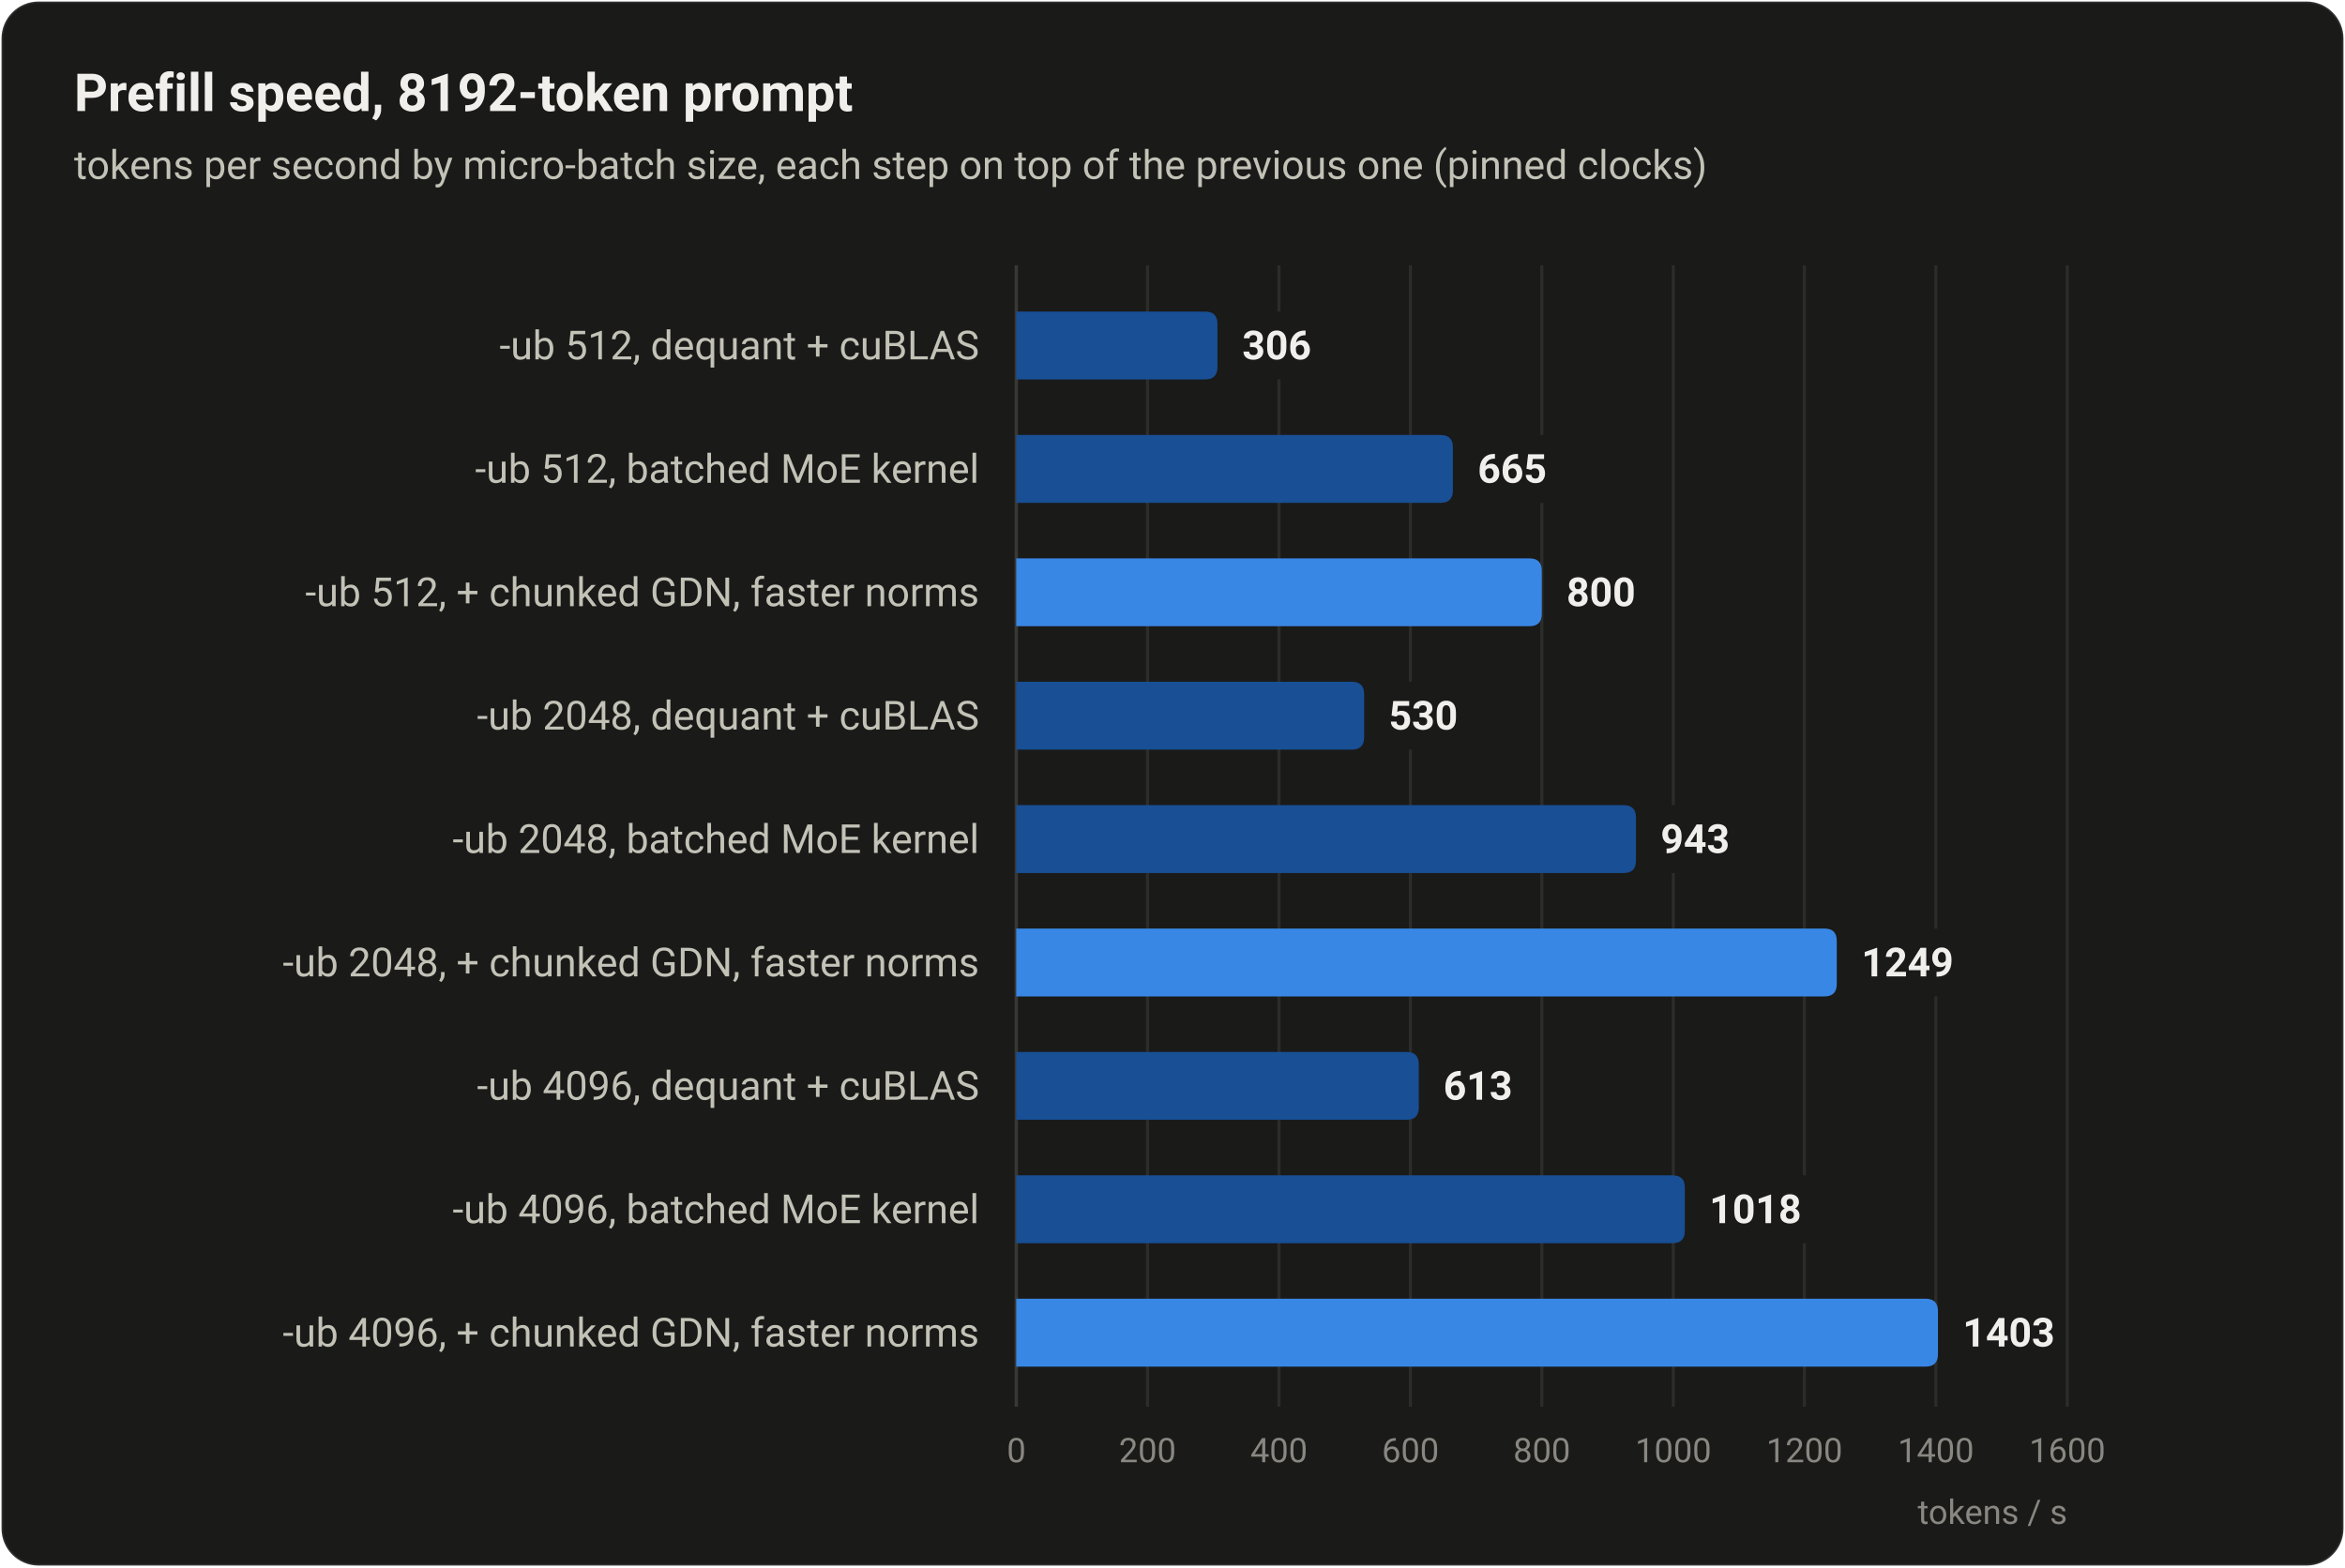
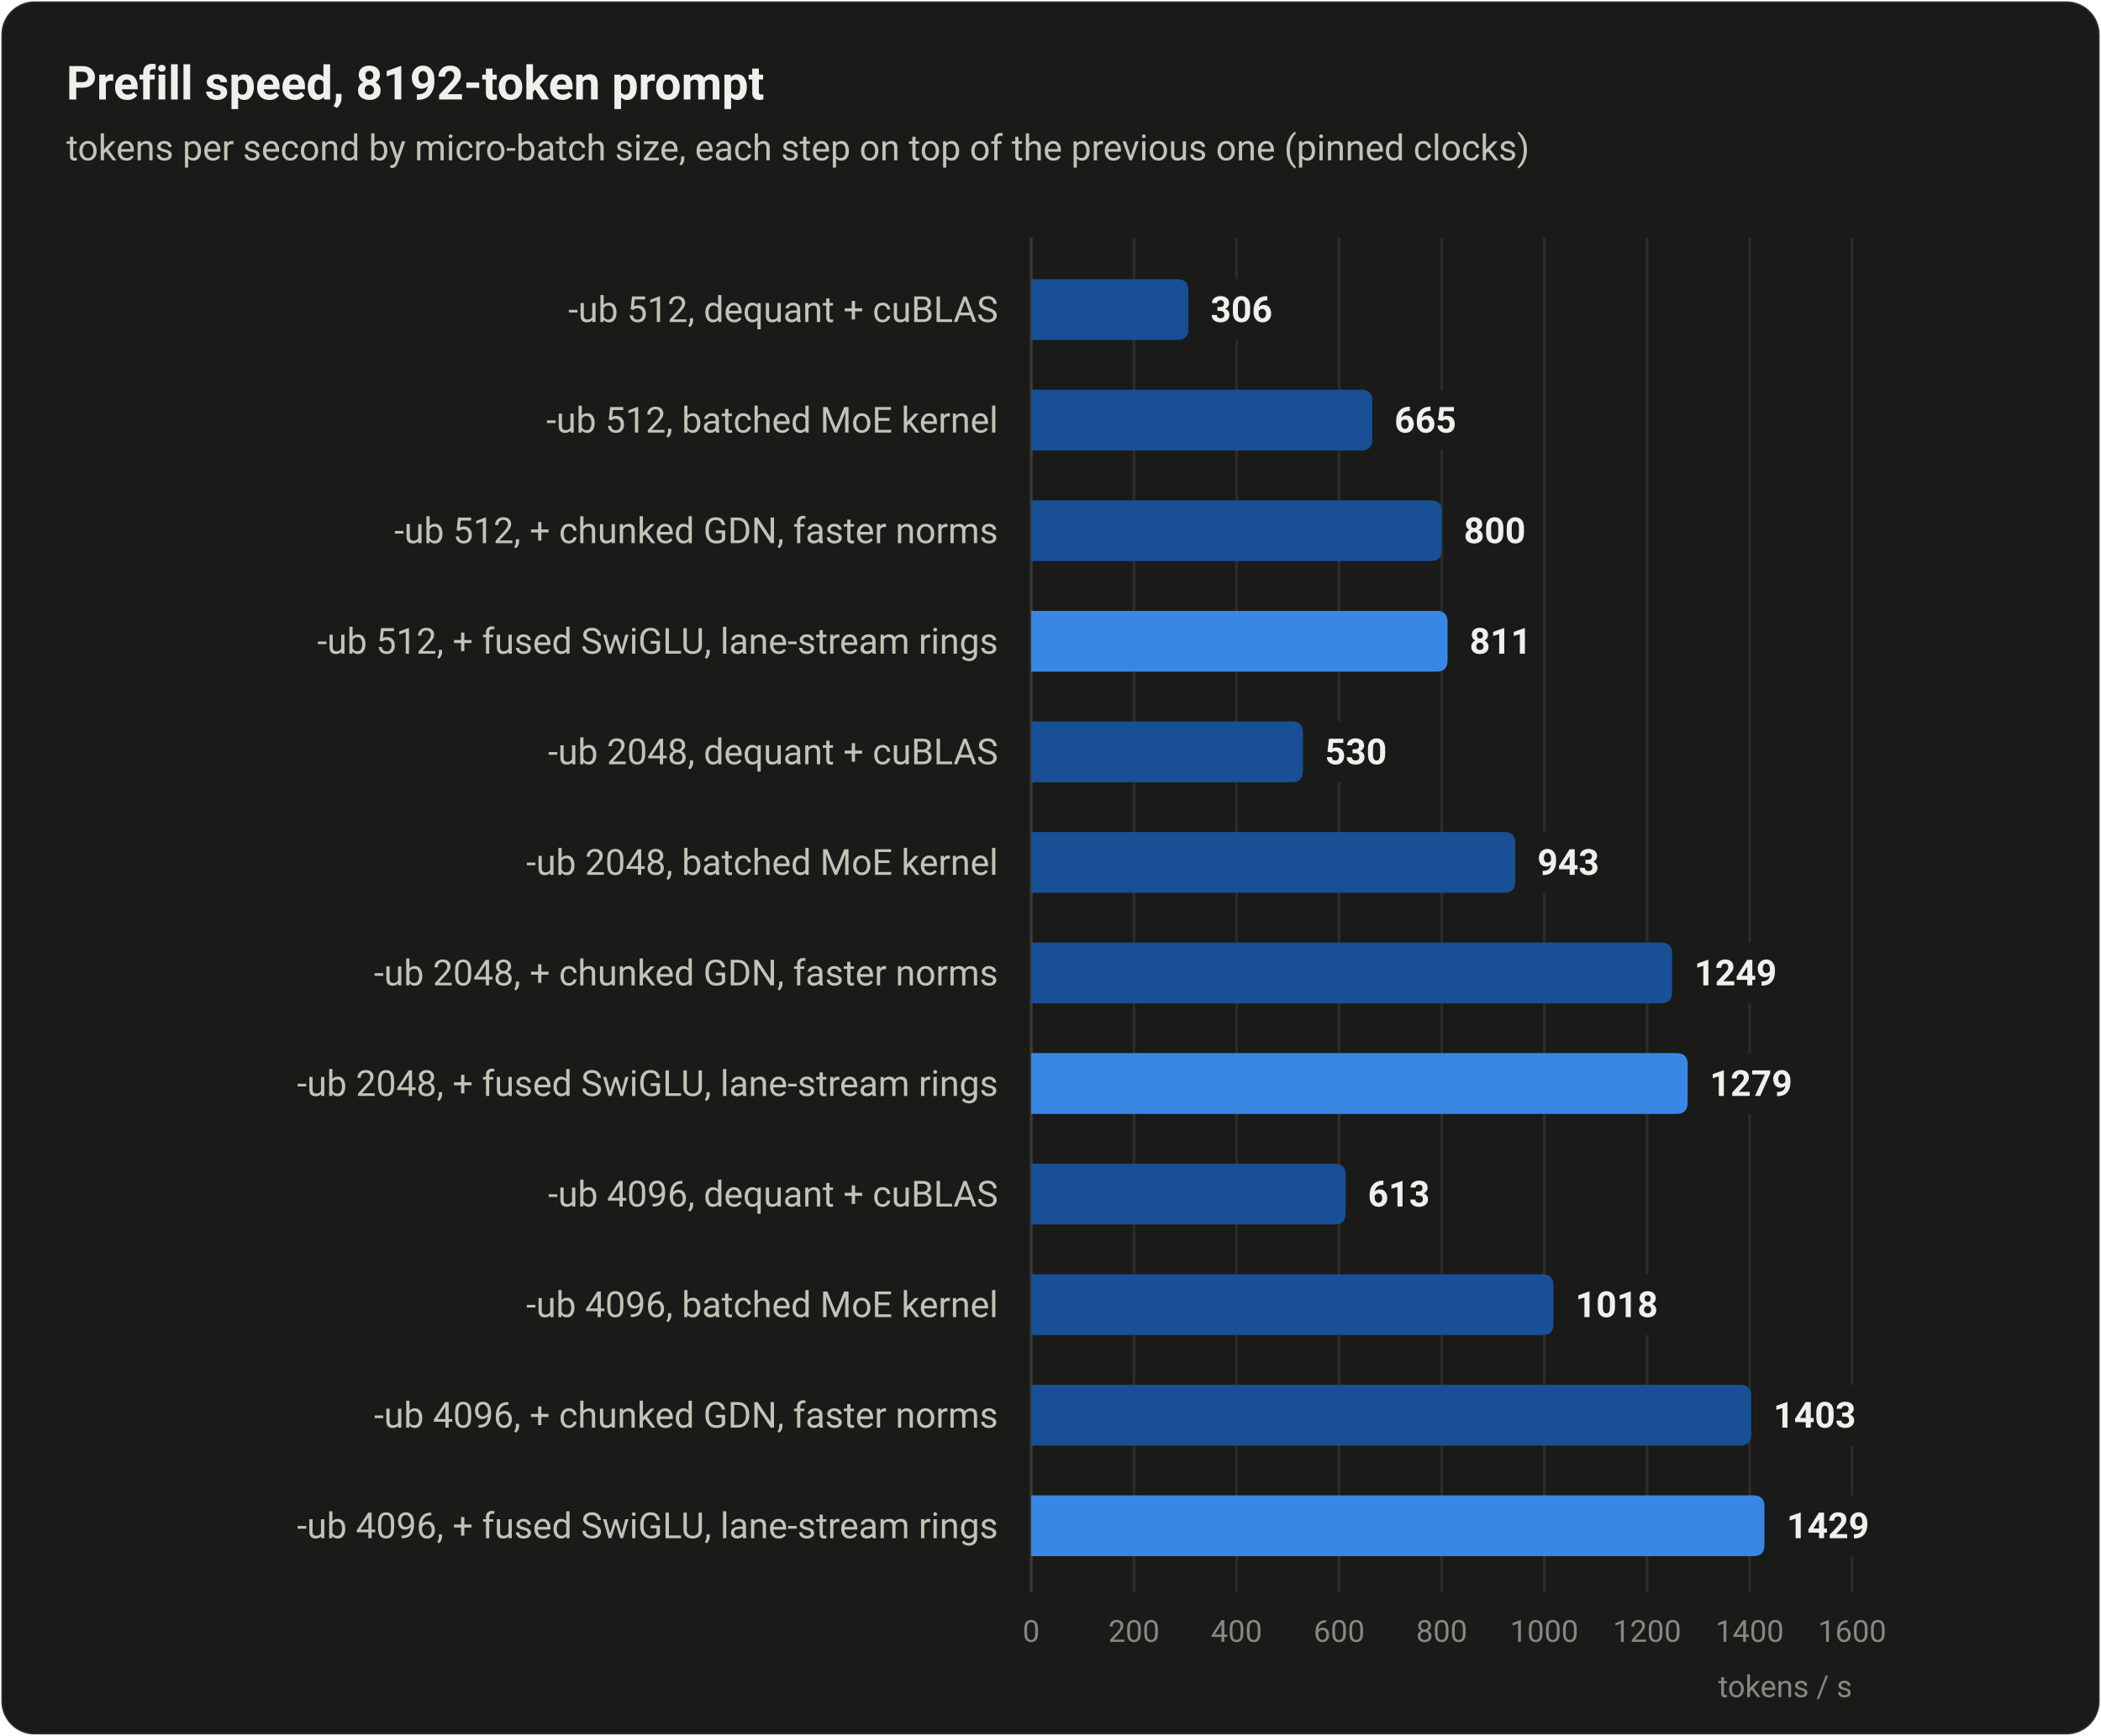
- <svg xmlns="http://www.w3.org/2000/svg" width="760" height="508" viewBox="0 0 760 508" font-family="system-ui, -apple-system, Segoe UI, Roboto, sans-serif" role="img" aria-label="Prefill speed, 8192-token prompt">
-   <rect x="0.5" y="0.5" width="759" height="507" rx="12" fill="#1a1a19" stroke="rgba(255,255,255,0.10)" />
+ <svg xmlns="http://www.w3.org/2000/svg" width="760" height="628" viewBox="0 0 760 628" font-family="system-ui, -apple-system, Segoe UI, Roboto, sans-serif" role="img" aria-label="Prefill speed, 8192-token prompt">
+   <rect x="0.5" y="0.5" width="759" height="627" rx="12" fill="#1a1a19" stroke="rgba(255,255,255,0.10)" />
  <text x="24" y="36" font-size="17" font-weight="600" fill="#f0efec">Prefill speed, 8192-token prompt</text>
  <text x="24" y="58" font-size="13" fill="#c3c2b7">tokens per second by micro-batch size, each step on top of the previous one (pinned clocks)</text>
-   <line x1="329.4" y1="86" x2="329.4" y2="456" stroke="#2c2c2a" stroke-width="1" />
-   <text x="329.4" y="474" font-size="11" fill="#898781" text-anchor="middle">0</text>
-   <line x1="371.9" y1="86" x2="371.9" y2="456" stroke="#2c2c2a" stroke-width="1" />
-   <text x="371.9" y="474" font-size="11" fill="#898781" text-anchor="middle">200</text>
-   <line x1="414.5" y1="86" x2="414.5" y2="456" stroke="#2c2c2a" stroke-width="1" />
-   <text x="414.5" y="474" font-size="11" fill="#898781" text-anchor="middle">400</text>
-   <line x1="457.1" y1="86" x2="457.1" y2="456" stroke="#2c2c2a" stroke-width="1" />
-   <text x="457.1" y="474" font-size="11" fill="#898781" text-anchor="middle">600</text>
-   <line x1="499.7" y1="86" x2="499.7" y2="456" stroke="#2c2c2a" stroke-width="1" />
-   <text x="499.7" y="474" font-size="11" fill="#898781" text-anchor="middle">800</text>
-   <line x1="542.3" y1="86" x2="542.3" y2="456" stroke="#2c2c2a" stroke-width="1" />
-   <text x="542.3" y="474" font-size="11" fill="#898781" text-anchor="middle">1000</text>
-   <line x1="584.8" y1="86" x2="584.8" y2="456" stroke="#2c2c2a" stroke-width="1" />
-   <text x="584.8" y="474" font-size="11" fill="#898781" text-anchor="middle">1200</text>
-   <line x1="627.4" y1="86" x2="627.4" y2="456" stroke="#2c2c2a" stroke-width="1" />
-   <text x="627.4" y="474" font-size="11" fill="#898781" text-anchor="middle">1400</text>
-   <line x1="670.0" y1="86" x2="670.0" y2="456" stroke="#2c2c2a" stroke-width="1" />
-   <text x="670.0" y="474" font-size="11" fill="#898781" text-anchor="middle">1600</text>
-   <line x1="329.36" y1="86" x2="329.36" y2="456" stroke="#383835" stroke-width="1" />
-   <text x="670" y="494" font-size="11" fill="#898781" text-anchor="end">tokens / s</text>
+   <line x1="373.0" y1="86" x2="373.0" y2="576" stroke="#2c2c2a" stroke-width="1" />
+   <text x="373.0" y="594" font-size="11" fill="#898781" text-anchor="middle">0</text>
+   <line x1="410.2" y1="86" x2="410.2" y2="576" stroke="#2c2c2a" stroke-width="1" />
+   <text x="410.2" y="594" font-size="11" fill="#898781" text-anchor="middle">200</text>
+   <line x1="447.3" y1="86" x2="447.3" y2="576" stroke="#2c2c2a" stroke-width="1" />
+   <text x="447.3" y="594" font-size="11" fill="#898781" text-anchor="middle">400</text>
+   <line x1="484.4" y1="86" x2="484.4" y2="576" stroke="#2c2c2a" stroke-width="1" />
+   <text x="484.4" y="594" font-size="11" fill="#898781" text-anchor="middle">600</text>
+   <line x1="521.5" y1="86" x2="521.5" y2="576" stroke="#2c2c2a" stroke-width="1" />
+   <text x="521.5" y="594" font-size="11" fill="#898781" text-anchor="middle">800</text>
+   <line x1="558.6" y1="86" x2="558.6" y2="576" stroke="#2c2c2a" stroke-width="1" />
+   <text x="558.6" y="594" font-size="11" fill="#898781" text-anchor="middle">1000</text>
+   <line x1="595.8" y1="86" x2="595.8" y2="576" stroke="#2c2c2a" stroke-width="1" />
+   <text x="595.8" y="594" font-size="11" fill="#898781" text-anchor="middle">1200</text>
+   <line x1="632.9" y1="86" x2="632.9" y2="576" stroke="#2c2c2a" stroke-width="1" />
+   <text x="632.9" y="594" font-size="11" fill="#898781" text-anchor="middle">1400</text>
+   <line x1="670.0" y1="86" x2="670.0" y2="576" stroke="#2c2c2a" stroke-width="1" />
+   <text x="670.0" y="594" font-size="11" fill="#898781" text-anchor="middle">1600</text>
+   <line x1="373.04" y1="86" x2="373.04" y2="576" stroke="#383835" stroke-width="1" />
+   <text x="670" y="614" font-size="11" fill="#898781" text-anchor="end">tokens / s</text>
  <g fill="#184f95">
-     <path d="M329.36,101.0 H390.571 Q394.571,101.0 394.571,105.0 V119.0 Q394.571,123.0 390.571,123.0 H329.36 Z" />
+     <path d="M373.04,101.0 H425.889 Q429.889,101.0 429.889,105.0 V119.0 Q429.889,123.0 425.889,123.0 H373.04 Z" />
  </g>
-   <text x="317.36" y="116.5" font-size="13" fill="#c3c2b7" text-anchor="end">-ub 512, dequant + cuBLAS</text>
-   <rect x="397.6" y="101.0" width="29.8" height="22" fill="#1a1a19" />
-   <text x="402.6" y="116.5" font-size="13" font-weight="600" fill="#f0efec" stroke="#1a1a19" stroke-width="5" stroke-linejoin="round" paint-order="stroke">306</text>
+   <text x="361.04" y="116.5" font-size="13" fill="#c3c2b7" text-anchor="end">-ub 512, dequant + cuBLAS</text>
+   <rect x="432.9" y="101.0" width="29.8" height="22" fill="#1a1a19" />
+   <text x="437.9" y="116.5" font-size="13" font-weight="600" fill="#f0efec" stroke="#1a1a19" stroke-width="5" stroke-linejoin="round" paint-order="stroke">306</text>
  <g fill="#184f95">
-     <path d="M329.36,141.0 H466.875 Q470.875,141.0 470.875,145.0 V159.0 Q470.875,163.0 466.875,163.0 H329.36 Z" />
+     <path d="M373.04,141.0 H492.408 Q496.408,141.0 496.408,145.0 V159.0 Q496.408,163.0 492.408,163.0 H373.04 Z" />
  </g>
-   <text x="317.36" y="156.5" font-size="13" fill="#c3c2b7" text-anchor="end">-ub 512, batched MoE kernel</text>
-   <rect x="473.9" y="141.0" width="29.8" height="22" fill="#1a1a19" />
-   <text x="478.9" y="156.5" font-size="13" font-weight="600" fill="#f0efec" stroke="#1a1a19" stroke-width="5" stroke-linejoin="round" paint-order="stroke">665</text>
+   <text x="361.04" y="156.5" font-size="13" fill="#c3c2b7" text-anchor="end">-ub 512, batched MoE kernel</text>
+   <rect x="499.4" y="141.0" width="29.8" height="22" fill="#1a1a19" />
+   <text x="504.4" y="156.5" font-size="13" font-weight="600" fill="#f0efec" stroke="#1a1a19" stroke-width="5" stroke-linejoin="round" paint-order="stroke">665</text>
+   <g fill="#184f95">
+     <path d="M373.04,181.0 H517.52 Q521.52,181.0 521.52,185.0 V199.0 Q521.52,203.0 517.52,203.0 H373.04 Z" />
+   </g>
+   <text x="361.04" y="196.5" font-size="13" fill="#c3c2b7" text-anchor="end">-ub 512, + chunked GDN, faster norms</text>
+   <rect x="524.5" y="181.0" width="29.8" height="22" fill="#1a1a19" />
+   <text x="529.5" y="196.5" font-size="13" font-weight="600" fill="#f0efec" stroke="#1a1a19" stroke-width="5" stroke-linejoin="round" paint-order="stroke">800</text>
  <g fill="#3987e5">
-     <path d="M329.36,181.0 H495.68 Q499.68,181.0 499.68,185.0 V199.0 Q499.68,203.0 495.68,203.0 H329.36 Z" />
+     <path d="M373.04,221.0 H519.636 Q523.636,221.0 523.636,225.0 V239.0 Q523.636,243.0 519.636,243.0 H373.04 Z" />
  </g>
-   <text x="317.36" y="196.5" font-size="13" fill="#c3c2b7" text-anchor="end">-ub 512, + chunked GDN, faster norms</text>
-   <rect x="502.7" y="181.0" width="29.8" height="22" fill="#1a1a19" />
-   <text x="507.7" y="196.5" font-size="13" font-weight="600" fill="#f0efec" stroke="#1a1a19" stroke-width="5" stroke-linejoin="round" paint-order="stroke">800</text>
+   <text x="361.04" y="236.5" font-size="13" fill="#c3c2b7" text-anchor="end">-ub 512, + fused SwiGLU, lane-stream rings</text>
+   <rect x="526.6" y="221.0" width="29.8" height="22" fill="#1a1a19" />
+   <text x="531.6" y="236.5" font-size="13" font-weight="600" fill="#f0efec" stroke="#1a1a19" stroke-width="5" stroke-linejoin="round" paint-order="stroke">811</text>
  <g fill="#184f95">
-     <path d="M329.36,221.0 H438.112 Q442.112,221.0 442.112,225.0 V239.0 Q442.112,243.0 438.112,243.0 H329.36 Z" />
+     <path d="M373.04,261.0 H467.334 Q471.334,261.0 471.334,265.0 V279.0 Q471.334,283.0 467.334,283.0 H373.04 Z" />
  </g>
-   <text x="317.36" y="236.5" font-size="13" fill="#c3c2b7" text-anchor="end">-ub 2048, dequant + cuBLAS</text>
-   <rect x="445.1" y="221.0" width="29.8" height="22" fill="#1a1a19" />
-   <text x="450.1" y="236.5" font-size="13" font-weight="600" fill="#f0efec" stroke="#1a1a19" stroke-width="5" stroke-linejoin="round" paint-order="stroke">530</text>
+   <text x="361.04" y="276.5" font-size="13" fill="#c3c2b7" text-anchor="end">-ub 2048, dequant + cuBLAS</text>
+   <rect x="474.3" y="261.0" width="29.8" height="22" fill="#1a1a19" />
+   <text x="479.3" y="276.5" font-size="13" font-weight="600" fill="#f0efec" stroke="#1a1a19" stroke-width="5" stroke-linejoin="round" paint-order="stroke">530</text>
  <g fill="#184f95">
-     <path d="M329.36,261.0 H526.21 Q530.21,261.0 530.21,265.0 V279.0 Q530.21,283.0 526.21,283.0 H329.36 Z" />
+     <path d="M373.04,301.0 H544.135 Q548.135,301.0 548.135,305.0 V319.0 Q548.135,323.0 544.135,323.0 H373.04 Z" />
  </g>
-   <text x="317.36" y="276.5" font-size="13" fill="#c3c2b7" text-anchor="end">-ub 2048, batched MoE kernel</text>
-   <rect x="533.2" y="261.0" width="29.8" height="22" fill="#1a1a19" />
-   <text x="538.2" y="276.5" font-size="13" font-weight="600" fill="#f0efec" stroke="#1a1a19" stroke-width="5" stroke-linejoin="round" paint-order="stroke">943</text>
+   <text x="361.04" y="316.5" font-size="13" fill="#c3c2b7" text-anchor="end">-ub 2048, batched MoE kernel</text>
+   <rect x="551.1" y="301.0" width="29.8" height="22" fill="#1a1a19" />
+   <text x="556.1" y="316.5" font-size="13" font-weight="600" fill="#f0efec" stroke="#1a1a19" stroke-width="5" stroke-linejoin="round" paint-order="stroke">943</text>
+   <g fill="#184f95">
+     <path d="M373.04,341.0 H600.873 Q604.873,341.0 604.873,345.0 V359.0 Q604.873,363.0 600.873,363.0 H373.04 Z" />
+   </g>
+   <text x="361.04" y="356.5" font-size="13" fill="#c3c2b7" text-anchor="end">-ub 2048, + chunked GDN, faster norms</text>
+   <rect x="607.9" y="341.0" width="37.1" height="22" fill="#1a1a19" />
+   <text x="612.9" y="356.5" font-size="13" font-weight="600" fill="#f0efec" stroke="#1a1a19" stroke-width="5" stroke-linejoin="round" paint-order="stroke">1249</text>
  <g fill="#3987e5">
-     <path d="M329.36,301.0 H591.293 Q595.293,301.0 595.293,305.0 V319.0 Q595.293,323.0 591.293,323.0 H329.36 Z" />
+     <path d="M373.04,381.0 H606.478 Q610.478,381.0 610.478,385.0 V399.0 Q610.478,403.0 606.478,403.0 H373.04 Z" />
  </g>
-   <text x="317.36" y="316.5" font-size="13" fill="#c3c2b7" text-anchor="end">-ub 2048, + chunked GDN, faster norms</text>
-   <rect x="598.3" y="301.0" width="37.1" height="22" fill="#1a1a19" />
-   <text x="603.3" y="316.5" font-size="13" font-weight="600" fill="#f0efec" stroke="#1a1a19" stroke-width="5" stroke-linejoin="round" paint-order="stroke">1249</text>
+   <text x="361.04" y="396.5" font-size="13" fill="#c3c2b7" text-anchor="end">-ub 2048, + fused SwiGLU, lane-stream rings</text>
+   <rect x="613.5" y="381.0" width="37.1" height="22" fill="#1a1a19" />
+   <text x="618.5" y="396.5" font-size="13" font-weight="600" fill="#f0efec" stroke="#1a1a19" stroke-width="5" stroke-linejoin="round" paint-order="stroke">1279</text>
  <g fill="#184f95">
-     <path d="M329.36,341.0 H455.825 Q459.825,341.0 459.825,345.0 V359.0 Q459.825,363.0 455.825,363.0 H329.36 Z" />
+     <path d="M373.04,421.0 H482.776 Q486.776,421.0 486.776,425.0 V439.0 Q486.776,443.0 482.776,443.0 H373.04 Z" />
  </g>
-   <text x="317.36" y="356.5" font-size="13" fill="#c3c2b7" text-anchor="end">-ub 4096, dequant + cuBLAS</text>
-   <rect x="462.8" y="341.0" width="29.8" height="22" fill="#1a1a19" />
-   <text x="467.8" y="356.5" font-size="13" font-weight="600" fill="#f0efec" stroke="#1a1a19" stroke-width="5" stroke-linejoin="round" paint-order="stroke">613</text>
+   <text x="361.04" y="436.5" font-size="13" fill="#c3c2b7" text-anchor="end">-ub 4096, dequant + cuBLAS</text>
+   <rect x="489.8" y="421.0" width="29.8" height="22" fill="#1a1a19" />
+   <text x="494.8" y="436.5" font-size="13" font-weight="600" fill="#f0efec" stroke="#1a1a19" stroke-width="5" stroke-linejoin="round" paint-order="stroke">613</text>
  <g fill="#184f95">
-     <path d="M329.36,381.0 H542.05 Q546.05,381.0 546.05,385.0 V399.0 Q546.05,403.0 542.05,403.0 H329.36 Z" />
+     <path d="M373.04,461.0 H557.944 Q561.944,461.0 561.944,465.0 V479.0 Q561.944,483.0 557.944,483.0 H373.04 Z" />
  </g>
-   <text x="317.36" y="396.5" font-size="13" fill="#c3c2b7" text-anchor="end">-ub 4096, batched MoE kernel</text>
-   <rect x="549.0" y="381.0" width="37.1" height="22" fill="#1a1a19" />
-   <text x="554.0" y="396.5" font-size="13" font-weight="600" fill="#f0efec" stroke="#1a1a19" stroke-width="5" stroke-linejoin="round" paint-order="stroke">1018</text>
+   <text x="361.04" y="476.5" font-size="13" fill="#c3c2b7" text-anchor="end">-ub 4096, batched MoE kernel</text>
+   <rect x="564.9" y="461.0" width="37.1" height="22" fill="#1a1a19" />
+   <text x="569.9" y="476.5" font-size="13" font-weight="600" fill="#f0efec" stroke="#1a1a19" stroke-width="5" stroke-linejoin="round" paint-order="stroke">1018</text>
+   <g fill="#184f95">
+     <path d="M373.04,501.0 H629.455 Q633.455,501.0 633.455,505.0 V519.0 Q633.455,523.0 629.455,523.0 H373.04 Z" />
+   </g>
+   <text x="361.04" y="516.5" font-size="13" fill="#c3c2b7" text-anchor="end">-ub 4096, + chunked GDN, faster norms</text>
+   <rect x="636.5" y="501.0" width="37.1" height="22" fill="#1a1a19" />
+   <text x="641.5" y="516.5" font-size="13" font-weight="600" fill="#f0efec" stroke="#1a1a19" stroke-width="5" stroke-linejoin="round" paint-order="stroke">1403</text>
  <g fill="#3987e5">
-     <path d="M329.36,421.0 H624.08 Q628.08,421.0 628.08,425.0 V439.0 Q628.08,443.0 624.08,443.0 H329.36 Z" />
+     <path d="M373.04,541.0 H634.262 Q638.262,541.0 638.262,545.0 V559.0 Q638.262,563.0 634.262,563.0 H373.04 Z" />
  </g>
-   <text x="317.36" y="436.5" font-size="13" fill="#c3c2b7" text-anchor="end">-ub 4096, + chunked GDN, faster norms</text>
-   <rect x="631.1" y="421.0" width="37.1" height="22" fill="#1a1a19" />
-   <text x="636.1" y="436.5" font-size="13" font-weight="600" fill="#f0efec" stroke="#1a1a19" stroke-width="5" stroke-linejoin="round" paint-order="stroke">1403</text>
+   <text x="361.04" y="556.5" font-size="13" fill="#c3c2b7" text-anchor="end">-ub 4096, + fused SwiGLU, lane-stream rings</text>
+   <rect x="641.3" y="541.0" width="37.1" height="22" fill="#1a1a19" />
+   <text x="646.3" y="556.5" font-size="13" font-weight="600" fill="#f0efec" stroke="#1a1a19" stroke-width="5" stroke-linejoin="round" paint-order="stroke">1429</text>
</svg>
